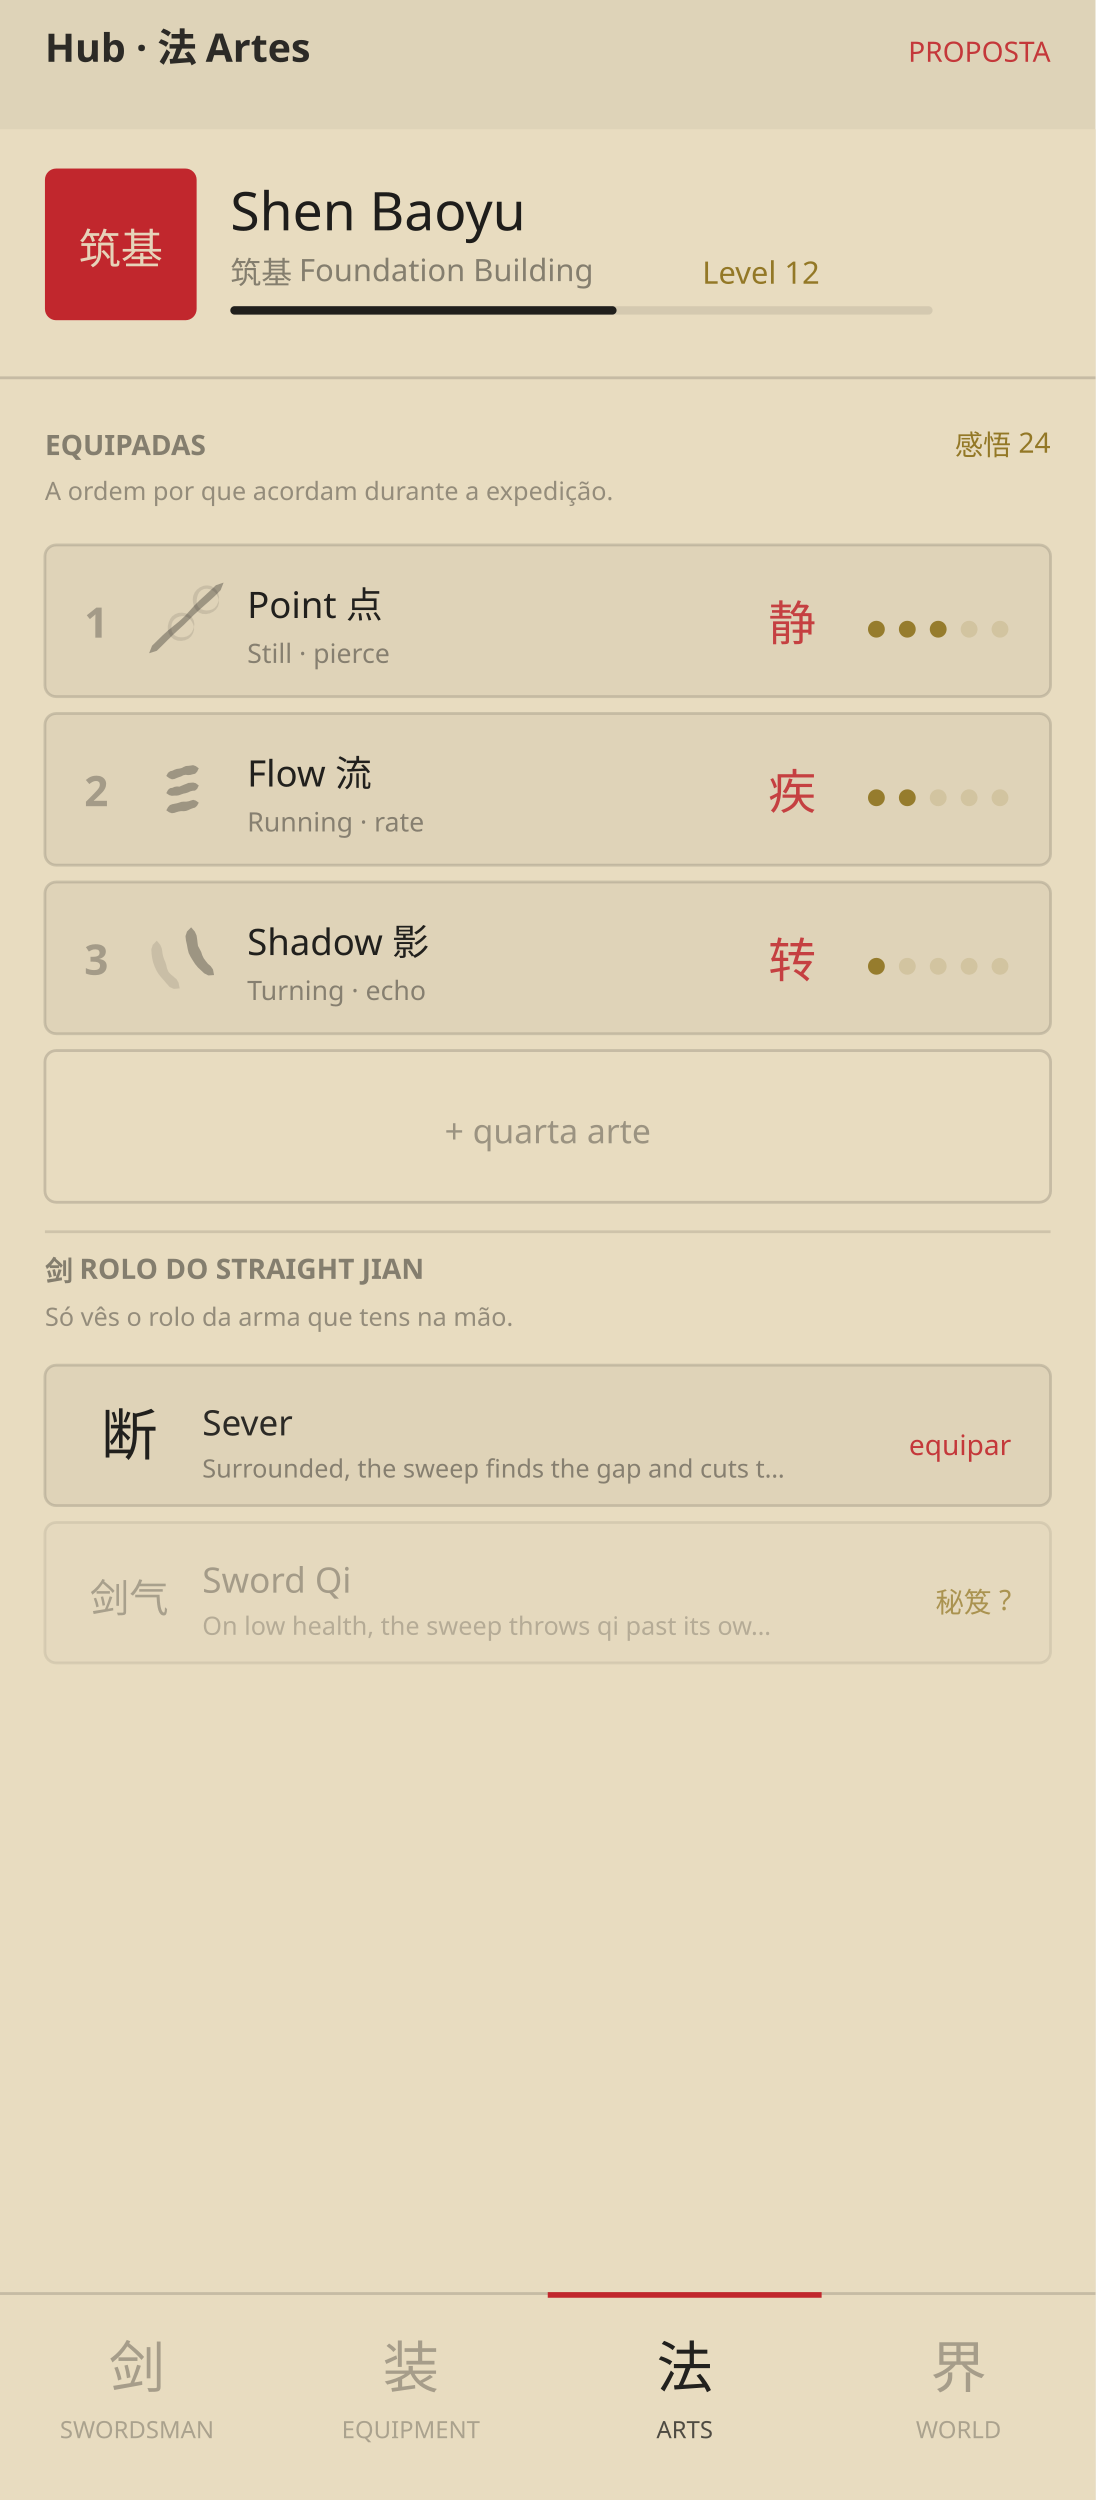
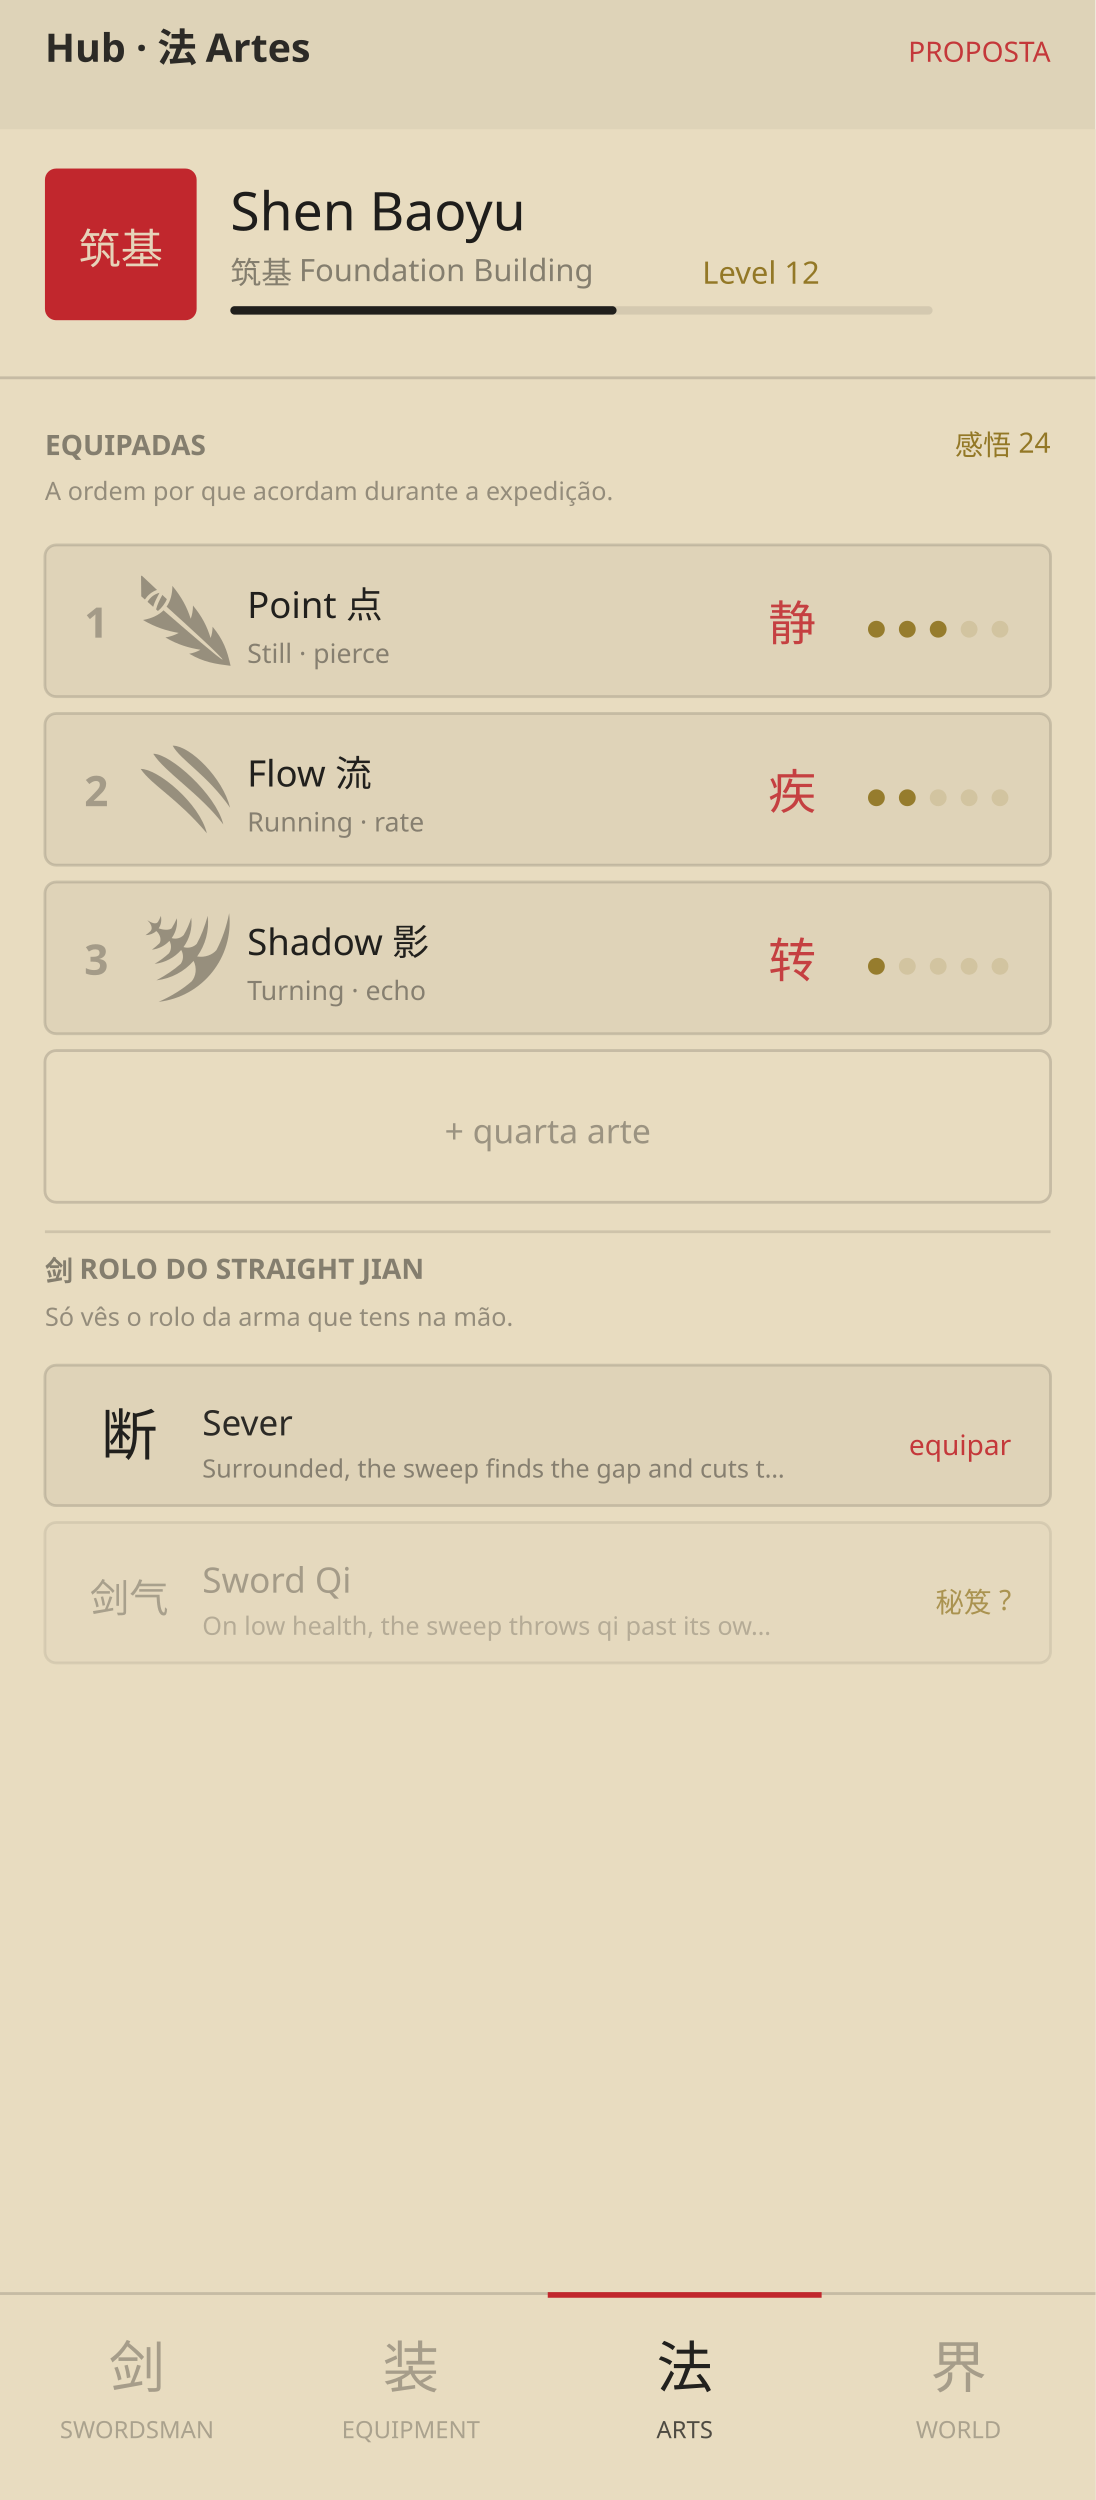
<svg xmlns="http://www.w3.org/2000/svg" viewBox="0 0 390 890" width="390" height="890">
  <rect width="390" height="890" fill="#ded3b8" />
  <text x="16" y="22" text-anchor="start" font-family="system-ui, sans-serif" font-size="14" font-weight="600" fill="#0d0d0d" fill-opacity="0.85">Hub · 法 Artes</text>
  <text x="374" y="22" text-anchor="end" font-family="system-ui, sans-serif" font-size="10" font-weight="normal" fill="#c1272d" fill-opacity="0.9">PROPOSTA</text>
  <g transform="translate(0,46)">
    <rect width="390" height="844" fill="#e8dcc0" />
    <rect x="16" y="14" width="54" height="54" rx="4" fill="#c1272d" />
    <text x="43" y="48" text-anchor="middle" font-family="serif" font-size="15" fill="#e8dcc0" fill-opacity="0.95">筑基</text>
    <text x="82" y="36" text-anchor="start" font-family="system-ui, sans-serif" font-size="19" font-weight="500" fill="#0d0d0d" fill-opacity="0.92">Shen Baoyu</text>
    <text x="82" y="55" text-anchor="start" font-family="system-ui, sans-serif" font-size="11" font-weight="normal" fill="#0d0d0d" fill-opacity="0.45">筑基 Foundation Building</text>
    <text x="250" y="55" text-anchor="start" font-family="system-ui, sans-serif" font-size="11" font-weight="normal" fill="#8a6d16" fill-opacity="0.9">Level 12</text>
    <rect x="82" y="63" width="250" height="3" rx="1.5" fill="#0d0d0d" fill-opacity="0.09" />
    <rect x="82" y="63" width="137.5" height="3" rx="1.5" fill="#0d0d0d" fill-opacity="0.9" />
    <rect x="0" y="88" width="390" height="1" fill="#0d0d0d" fill-opacity="0.16" />
    <text x="16" y="116" text-anchor="start" font-family="system-ui, sans-serif" font-size="10" font-weight="600" fill="#0d0d0d" fill-opacity="0.45">EQUIPADAS</text>
    <text x="374" y="116" text-anchor="end" font-family="system-ui, sans-serif" font-size="10" font-weight="normal" fill="#8a6d16" fill-opacity="0.9">感悟 24</text>
    <text x="16" y="132" text-anchor="start" font-family="system-ui, sans-serif" font-size="9" font-weight="normal" fill="#0d0d0d" fill-opacity="0.38">A ordem por que acordam durante a expedição.</text>
    <rect x="16" y="148" width="358" height="54" rx="4" fill="#0d0d0d" fill-opacity="0.04" stroke="#0d0d0d" stroke-opacity="0.14" />
    <text x="30" y="181" text-anchor="start" font-family="system-ui, sans-serif" font-size="15" font-weight="600" fill="#0d0d0d" fill-opacity="0.28">1</text>
-     <svg width="34" height="34" x="49" y="158" viewBox="-50 -50 100 100" aria-hidden="true">
-       <polygon points="9.0,6.0 8.0,9.3 6.6,12.2 4.4,14.6 1.8,16.2 -1.2,17.1 -4.2,17.3 -7.2,17.0 -10.1,16.0 -12.5,14.1 -14.1,11.5 -14.7,8.5 -14.7,5.7 -14.2,2.9 -13.1,0.3 -11.2,-1.8 -8.9,-3.4 -6.3,-4.4 -3.5,-4.9 -0.5,-4.7 2.3,-3.7 4.7,-1.8 6.6,0.7 8.0,3.5 9.0,6.8 9.0,6.8 9.4,3.3 8.7,-0.4 6.8,-3.7 3.9,-6.2 0.5,-7.9 -3.3,-8.5 -7.2,-8.3 -10.8,-6.9 -13.9,-4.7 -16.1,-1.6 -17.6,1.9 -18.4,5.5 -18.4,9.4 -17.4,13.3 -15.3,16.7 -12.1,19.3 -8.3,20.8 -4.2,21.1 -0.3,20.4 3.2,18.8 6.1,16.2 8.0,13.0 9.1,9.5 9.0,6.0" fill="#0d0d0d" fill-opacity="0.102" />
-       <polygon points="35.0,-22.0 34.0,-18.7 32.6,-15.8 30.5,-13.4 27.8,-11.8 24.8,-11.0 21.8,-10.8 18.9,-11.3 16.1,-12.3 13.8,-14.2 12.3,-16.7 11.8,-19.6 11.9,-22.3 12.4,-24.9 13.2,-27.5 14.6,-30.0 16.8,-32.0 19.5,-33.3 22.5,-33.6 25.6,-33.1 28.4,-31.8 30.9,-29.9 32.8,-27.4 34.2,-24.5 35.0,-21.2 35.0,-21.2 35.3,-24.7 34.5,-28.3 32.8,-31.7 30.1,-34.5 26.7,-36.5 22.7,-37.1 18.8,-36.6 15.2,-35.0 12.1,-32.7 9.7,-29.7 8.2,-26.2 7.7,-22.4 8.0,-18.7 9.0,-14.9 11.0,-11.5 14.0,-8.7 17.7,-7.2 21.8,-7.0 25.6,-7.8 29.1,-9.4 32.0,-11.8 34.1,-14.9 35.1,-18.4 35.0,-22.0" fill="#0d0d0d" fill-opacity="0.102" />
-       <polygon points="-38.0,34.0 -29.9,31.4 -24.4,26.0 -19.0,20.6 -13.5,15.2 -7.9,10.0 -2.2,4.8 3.3,-0.6 8.7,-6.0 14.4,-11.2 20.1,-16.3 25.9,-21.4 31.5,-26.6 36.9,-32.1 40.0,-40.0 40.0,-40.0 32.0,-37.3 26.4,-32.0 20.8,-26.8 15.1,-21.6 9.6,-16.2 4.5,-10.5 -0.7,-4.8 -6.3,0.4 -12.3,5.3 -18.3,10.2 -23.9,15.3 -29.4,20.7 -34.9,26.1 -38.0,34.0" fill="#0d0d0d" fill-opacity="0.313" />
+     <svg width="34" height="34" x="49" y="158" viewBox="0 0 512 512" aria-hidden="true" color="#0d0d0d" opacity="0.34">
+       <path fill="currentColor" d="m18.156 14.938l1.188 109.812l19.5 17.22c15.49-23.43 36.69-41.66 65.094-51.47l-80.5-75.563h-5.282zm168.125 53.78c-.396 44.894-10.642 82.204-31.155 111.5C272.262 286.142 455.438 453.28 455.438 464.407c-11.175 0-197.844-161.162-316.75-264.594c-25.878 25.887-62.488 43.38-110.313 52c68.746 39.904 126.46 57.79 191.594 69.282c-19.723 11.207-43.54 19.43-71.157 24.406c67.254 39.04 123.215 55.186 187.687 65.906c-16.78 9.55-36.457 17.074-59.97 21.313C354.206 477.804 413.56 487 498.314 497.5v-.03c-18.824-85.7-40.233-141.38-96.625-209.845c-.202 22.858-3.87 42.68-10.594 60.5c-19.436-63.145-45.6-114.738-94.438-174.03c-.235 26.606-4.35 50.287-12.094 71.093c-20.53-63.15-48.564-116.11-98.28-176.47zm-68.936 37.126c-29.56 7.767-49.585 24.63-64.406 48.53l30.312 26.75c7.968-26.825 21.017-51.348 34.094-75.28m15.062 11.406c-13.92 25.673-26.966 50.952-33.562 77.656l9.844 8.688c19.153-15.05 40.11-42.41 47.906-63.656z" />
    </svg>
    <text x="88" y="174" text-anchor="start" font-family="system-ui, sans-serif" font-size="13" font-weight="normal" fill="#0d0d0d" fill-opacity="0.9">Point  点</text>
    <text x="88" y="190" text-anchor="start" font-family="system-ui, sans-serif" font-size="9.5" font-weight="normal" fill="#0d0d0d" fill-opacity="0.42">Still · pierce</text>
    <text x="282" y="182" text-anchor="middle" font-family="serif" font-size="17" fill="#c1272d" fill-opacity="0.85">静</text>
    <circle cx="312" cy="178" r="3" fill="#8a6d16" fill-opacity="0.85" />
    <circle cx="323" cy="178" r="3" fill="#8a6d16" fill-opacity="0.85" />
    <circle cx="334" cy="178" r="3" fill="#8a6d16" fill-opacity="0.85" />
    <circle cx="345" cy="178" r="3" fill="#8a6d16" fill-opacity="0.15" />
    <circle cx="356" cy="178" r="3" fill="#8a6d16" fill-opacity="0.15" />
    <rect x="16" y="208" width="358" height="54" rx="4" fill="#0d0d0d" fill-opacity="0.04" stroke="#0d0d0d" stroke-opacity="0.14" />
    <text x="30" y="241" text-anchor="start" font-family="system-ui, sans-serif" font-size="15" font-weight="600" fill="#0d0d0d" fill-opacity="0.28">2</text>
-     <svg width="34" height="34" x="49" y="218" viewBox="-50 -50 100 100" aria-hidden="true">
-       <polygon points="-20.0,22.0 -16.9,24.1 -14.2,25.0 -11.7,24.7 -9.3,23.9 -6.9,23.2 -4.4,22.8 -1.9,22.9 0.7,22.6 3.0,21.8 5.3,20.7 7.7,19.8 10.1,19.1 12.2,17.2 14.0,14.0 14.0,14.0 10.9,11.8 8.2,11.0 5.8,11.7 3.4,12.5 0.9,12.9 -1.6,12.9 -4.1,13.1 -6.5,13.9 -8.9,14.6 -11.4,15.1 -13.8,15.6 -16.2,16.5 -18.2,18.7 -20.0,22.0" fill="#0d0d0d" fill-opacity="0.313" />
-       <polygon points="-20.0,4.0 -16.9,6.1 -14.2,6.8 -11.7,6.6 -9.1,6.6 -6.7,6.2 -4.3,5.3 -1.9,4.5 0.5,4.0 2.9,3.2 5.2,2.1 7.6,1.5 10.1,1.3 12.3,-0.5 14.0,-4.0 14.0,-4.0 10.9,-6.4 8.1,-7.1 5.6,-6.9 3.1,-6.7 0.8,-5.7 -1.6,-4.8 -3.9,-3.8 -6.2,-2.8 -8.8,-3.0 -11.3,-2.6 -13.6,-1.6 -16.1,-1.2 -18.2,0.6 -20.0,4.0" fill="#0d0d0d" fill-opacity="0.313" />
-       <polygon points="-20.0,-14.0 -16.9,-11.7 -14.1,-10.5 -11.6,-10.8 -9.2,-11.8 -6.9,-12.7 -4.5,-13.5 -2.2,-14.7 0.2,-15.2 2.8,-14.9 5.4,-15.1 7.8,-15.8 10.2,-16.3 12.3,-18.5 14.0,-22.0 14.0,-22.0 10.9,-24.3 8.1,-25.3 5.6,-24.9 3.1,-24.6 0.6,-24.4 -1.7,-23.5 -4.0,-22.3 -6.4,-21.7 -8.9,-21.4 -11.3,-20.6 -13.6,-19.5 -16.0,-18.9 -18.2,-17.3 -20.0,-14.0" fill="#0d0d0d" fill-opacity="0.313" />
+     <svg width="34" height="34" x="49" y="218" viewBox="0 0 512 512" aria-hidden="true" color="#0d0d0d" opacity="0.34">
+       <path fill="currentColor" d="M190.03 21.97c-.71-.003-1.422.01-2.124.03c38.633 74.657 186.967 157.52 307.906 333.03c-38.488-159.928-215.34-332.78-305.78-333.06zM83.53 65.374c61.253 98.216 249.157 212.75 375.75 378.844C420.49 283.03 173.3 62.907 83.53 65.374m-67.31 81.313c59.365 87.324 194.506 155.172 355.03 345.125c-38.792-161.19-265.263-347.592-355.03-345.125" />
    </svg>
    <text x="88" y="234" text-anchor="start" font-family="system-ui, sans-serif" font-size="13" font-weight="normal" fill="#0d0d0d" fill-opacity="0.9">Flow  流</text>
    <text x="88" y="250" text-anchor="start" font-family="system-ui, sans-serif" font-size="9.5" font-weight="normal" fill="#0d0d0d" fill-opacity="0.42">Running · rate</text>
    <text x="282" y="242" text-anchor="middle" font-family="serif" font-size="17" fill="#c1272d" fill-opacity="0.85">疾</text>
    <circle cx="312" cy="238" r="3" fill="#8a6d16" fill-opacity="0.85" />
    <circle cx="323" cy="238" r="3" fill="#8a6d16" fill-opacity="0.85" />
    <circle cx="334" cy="238" r="3" fill="#8a6d16" fill-opacity="0.15" />
    <circle cx="345" cy="238" r="3" fill="#8a6d16" fill-opacity="0.15" />
    <circle cx="356" cy="238" r="3" fill="#8a6d16" fill-opacity="0.15" />
    <rect x="16" y="268" width="358" height="54" rx="4" fill="#0d0d0d" fill-opacity="0.04" stroke="#0d0d0d" stroke-opacity="0.14" />
    <text x="30" y="301" text-anchor="start" font-family="system-ui, sans-serif" font-size="15" font-weight="600" fill="#0d0d0d" fill-opacity="0.28">3</text>
-     <svg width="34" height="34" x="49" y="278" viewBox="-50 -50 100 100" aria-hidden="true">
-       <polygon points="6.0,-32.0 1.7,-27.6 0.1,-22.8 0.6,-18.2 1.6,-13.8 2.4,-9.3 3.5,-5.0 5.5,-1.0 7.8,2.8 10.2,6.5 13.1,10.0 16.4,13.1 19.7,16.2 24.0,18.4 30.0,18.0 30.0,18.0 28.9,12.2 26.5,8.7 23.6,6.2 21.2,3.2 19.1,0.3 17.6,-2.9 16.5,-6.3 14.9,-9.3 13.2,-12.5 12.7,-16.1 12.3,-19.7 11.7,-23.5 9.9,-27.5 6.0,-32.0" fill="#0d0d0d" fill-opacity="0.313" />
-       <polygon points="-30.0,-18.0 -34.2,-13.6 -35.7,-8.8 -35.4,-4.2 -34.8,0.3 -33.8,4.7 -32.3,8.9 -30.5,13.0 -28.2,16.8 -25.4,20.3 -22.5,23.6 -19.6,27.0 -16.5,30.5 -12.1,32.5 -6.0,32.0 -6.0,32.0 -7.1,26.1 -9.2,22.4 -12.1,19.9 -15.0,17.5 -17.6,14.8 -19.1,11.5 -19.9,7.9 -20.9,4.6 -22.3,1.4 -23.4,-2.1 -24.1,-5.7 -24.6,-9.5 -26.2,-13.5 -30.0,-18.0" fill="#0d0d0d" fill-opacity="0.102" />
+     <svg width="34" height="34" x="49" y="278" viewBox="0 0 512 512" aria-hidden="true" color="#0d0d0d" opacity="0.34">
+       <path fill="currentColor" d="M490.594 16.5C475.867 89.867 453.31 155.58 422.5 214.063c-21.152 25.636-62.322 41.665-103.53 34.375c43.72-60.817 65.875-137.485 56.75-217.813c-16.566 59.05-35.182 107.876-58.876 150.063c-15.774 16.782-43.006 26.035-71.03 17.562c32.043-43.75 48.387-99.21 41.78-157.375c-10.346 33.145-23.852 63.82-40.313 92.094c-14.07 15.776-39.033 24.72-64.843 17.186c21.468-29.682 32.4-67.153 27.938-106.437c-8.185 18.823-17.562 36.73-28.063 53.718c-13.755 11.638-44.94 9.03-68.406.906l-1.03-.78c12.087-18.074 16.897-41.415 11.655-66.783a207 207 0 0 1-15.186 31.94c-10.587 17.13-38.888 3.862-57.5-8.782c15.907 14.915 32.82 40.912 17.375 58.53c-8.39 7.818-17.43 15.142-27.095 21.938c23.353-.655 43.408-8.87 58.125-22.22c22.488 19.768 27.623 50.15 16.688 65.876a424 424 0 0 1-40.657 34.188c37.302-4.225 69.916-21.612 93.75-47l1.407 1.125c11.843 22.98 8.502 48.584-3.718 65.188c-23.105 21.13-48.766 40.03-76.876 56.687c57.276-6.488 107.018-34.138 142.344-74.25l1.03.813c13.878 25.61 10.338 54.48-3.312 73.062c-35.078 31.465-77.614 59.935-130.312 88.625c80.3-9.095 150.015-47.894 199.437-104.22c19.344 39.258 12.064 82.842-10.25 109.47c-49.987 43.37-108.914 79.872-177.217 109.97C348.12 465.035 517.375 252.265 490.592 16.5z" />
    </svg>
    <text x="88" y="294" text-anchor="start" font-family="system-ui, sans-serif" font-size="13" font-weight="normal" fill="#0d0d0d" fill-opacity="0.9">Shadow  影</text>
    <text x="88" y="310" text-anchor="start" font-family="system-ui, sans-serif" font-size="9.5" font-weight="normal" fill="#0d0d0d" fill-opacity="0.42">Turning · echo</text>
    <text x="282" y="302" text-anchor="middle" font-family="serif" font-size="17" fill="#c1272d" fill-opacity="0.85">转</text>
    <circle cx="312" cy="298" r="3" fill="#8a6d16" fill-opacity="0.85" />
    <circle cx="323" cy="298" r="3" fill="#8a6d16" fill-opacity="0.15" />
    <circle cx="334" cy="298" r="3" fill="#8a6d16" fill-opacity="0.15" />
    <circle cx="345" cy="298" r="3" fill="#8a6d16" fill-opacity="0.15" />
    <circle cx="356" cy="298" r="3" fill="#8a6d16" fill-opacity="0.15" />
    <rect x="16" y="328" width="358" height="54" rx="4" fill="#0d0d0d" fill-opacity="0" stroke="#0d0d0d" stroke-opacity="0.16" />
    <text x="195" y="361" text-anchor="middle" font-family="system-ui, sans-serif" font-size="12" font-weight="normal" fill="#0d0d0d" fill-opacity="0.35">+  quarta arte</text>
    <rect x="16" y="392" width="358" height="1" fill="#0d0d0d" fill-opacity="0.12" />
    <text x="16" y="410" text-anchor="start" font-family="system-ui, sans-serif" font-size="10" font-weight="600" fill="#0d0d0d" fill-opacity="0.45">剑  ROLO DO STRAIGHT JIAN</text>
    <text x="16" y="426" text-anchor="start" font-family="system-ui, sans-serif" font-size="9" font-weight="normal" fill="#0d0d0d" fill-opacity="0.38">Só vês o rolo da arma que tens na mão.</text>
    <rect x="16" y="440" width="358" height="50" rx="4" fill="#0d0d0d" fill-opacity="0.04" stroke="#0d0d0d" stroke-opacity="0.14" />
    <text x="46" y="472" text-anchor="middle" font-family="serif" font-size="20" fill="#0d0d0d" fill-opacity="0.9">断</text>
    <text x="72" y="465" text-anchor="start" font-family="system-ui, sans-serif" font-size="12.5" font-weight="normal" fill="#0d0d0d" fill-opacity="0.85">Sever</text>
    <text x="72" y="480" text-anchor="start" font-family="system-ui, sans-serif" font-size="9" font-weight="normal" fill="#0d0d0d" fill-opacity="0.42">Surrounded, the sweep finds the gap and cuts t…</text>
    <text x="360" y="472" text-anchor="end" font-family="system-ui, sans-serif" font-size="10" font-weight="normal" fill="#c1272d" fill-opacity="0.9">equipar</text>
    <rect x="16" y="496" width="358" height="50" rx="4" fill="#0d0d0d" fill-opacity="0.015" stroke="#0d0d0d" stroke-opacity="0.08" />
    <text x="46" y="528" text-anchor="middle" font-family="serif" font-size="14" fill="#0d0d0d" fill-opacity="0.28">剑气</text>
    <text x="72" y="521" text-anchor="start" font-family="system-ui, sans-serif" font-size="12.5" font-weight="normal" fill="#0d0d0d" fill-opacity="0.3">Sword Qi</text>
    <text x="72" y="536" text-anchor="start" font-family="system-ui, sans-serif" font-size="9" font-weight="normal" fill="#0d0d0d" fill-opacity="0.22">On low health, the sweep throws qi past its ow…</text>
    <text x="360" y="528" text-anchor="end" font-family="system-ui, sans-serif" font-size="10" font-weight="normal" fill="#8a6d16" fill-opacity="0.65">秘笈 ?</text>
    <rect x="0" y="770" width="390" height="1" fill="#0d0d0d" fill-opacity="0.16" />
    <text x="48.75" y="804" text-anchor="middle" font-family="serif" font-size="20" fill="#0d0d0d" fill-opacity="0.3">剑</text>
    <text x="48.75" y="822" text-anchor="middle" font-family="system-ui, sans-serif" font-size="8.5" font-weight="normal" fill="#0d0d0d" fill-opacity="0.28">SWORDSMAN</text>
    <text x="146.25" y="804" text-anchor="middle" font-family="serif" font-size="20" fill="#0d0d0d" fill-opacity="0.3">装</text>
    <text x="146.25" y="822" text-anchor="middle" font-family="system-ui, sans-serif" font-size="8.5" font-weight="normal" fill="#0d0d0d" fill-opacity="0.28">EQUIPMENT</text>
    <rect x="195" y="770" width="97.5" height="2" fill="#c1272d" />
    <text x="243.75" y="804" text-anchor="middle" font-family="serif" font-size="20" fill="#0d0d0d" fill-opacity="0.9">法</text>
    <text x="243.75" y="822" text-anchor="middle" font-family="system-ui, sans-serif" font-size="8.5" font-weight="normal" fill="#0d0d0d" fill-opacity="0.7">ARTS</text>
    <text x="341.25" y="804" text-anchor="middle" font-family="serif" font-size="20" fill="#0d0d0d" fill-opacity="0.3">界</text>
    <text x="341.25" y="822" text-anchor="middle" font-family="system-ui, sans-serif" font-size="8.5" font-weight="normal" fill="#0d0d0d" fill-opacity="0.28">WORLD</text>
  </g>
</svg>
